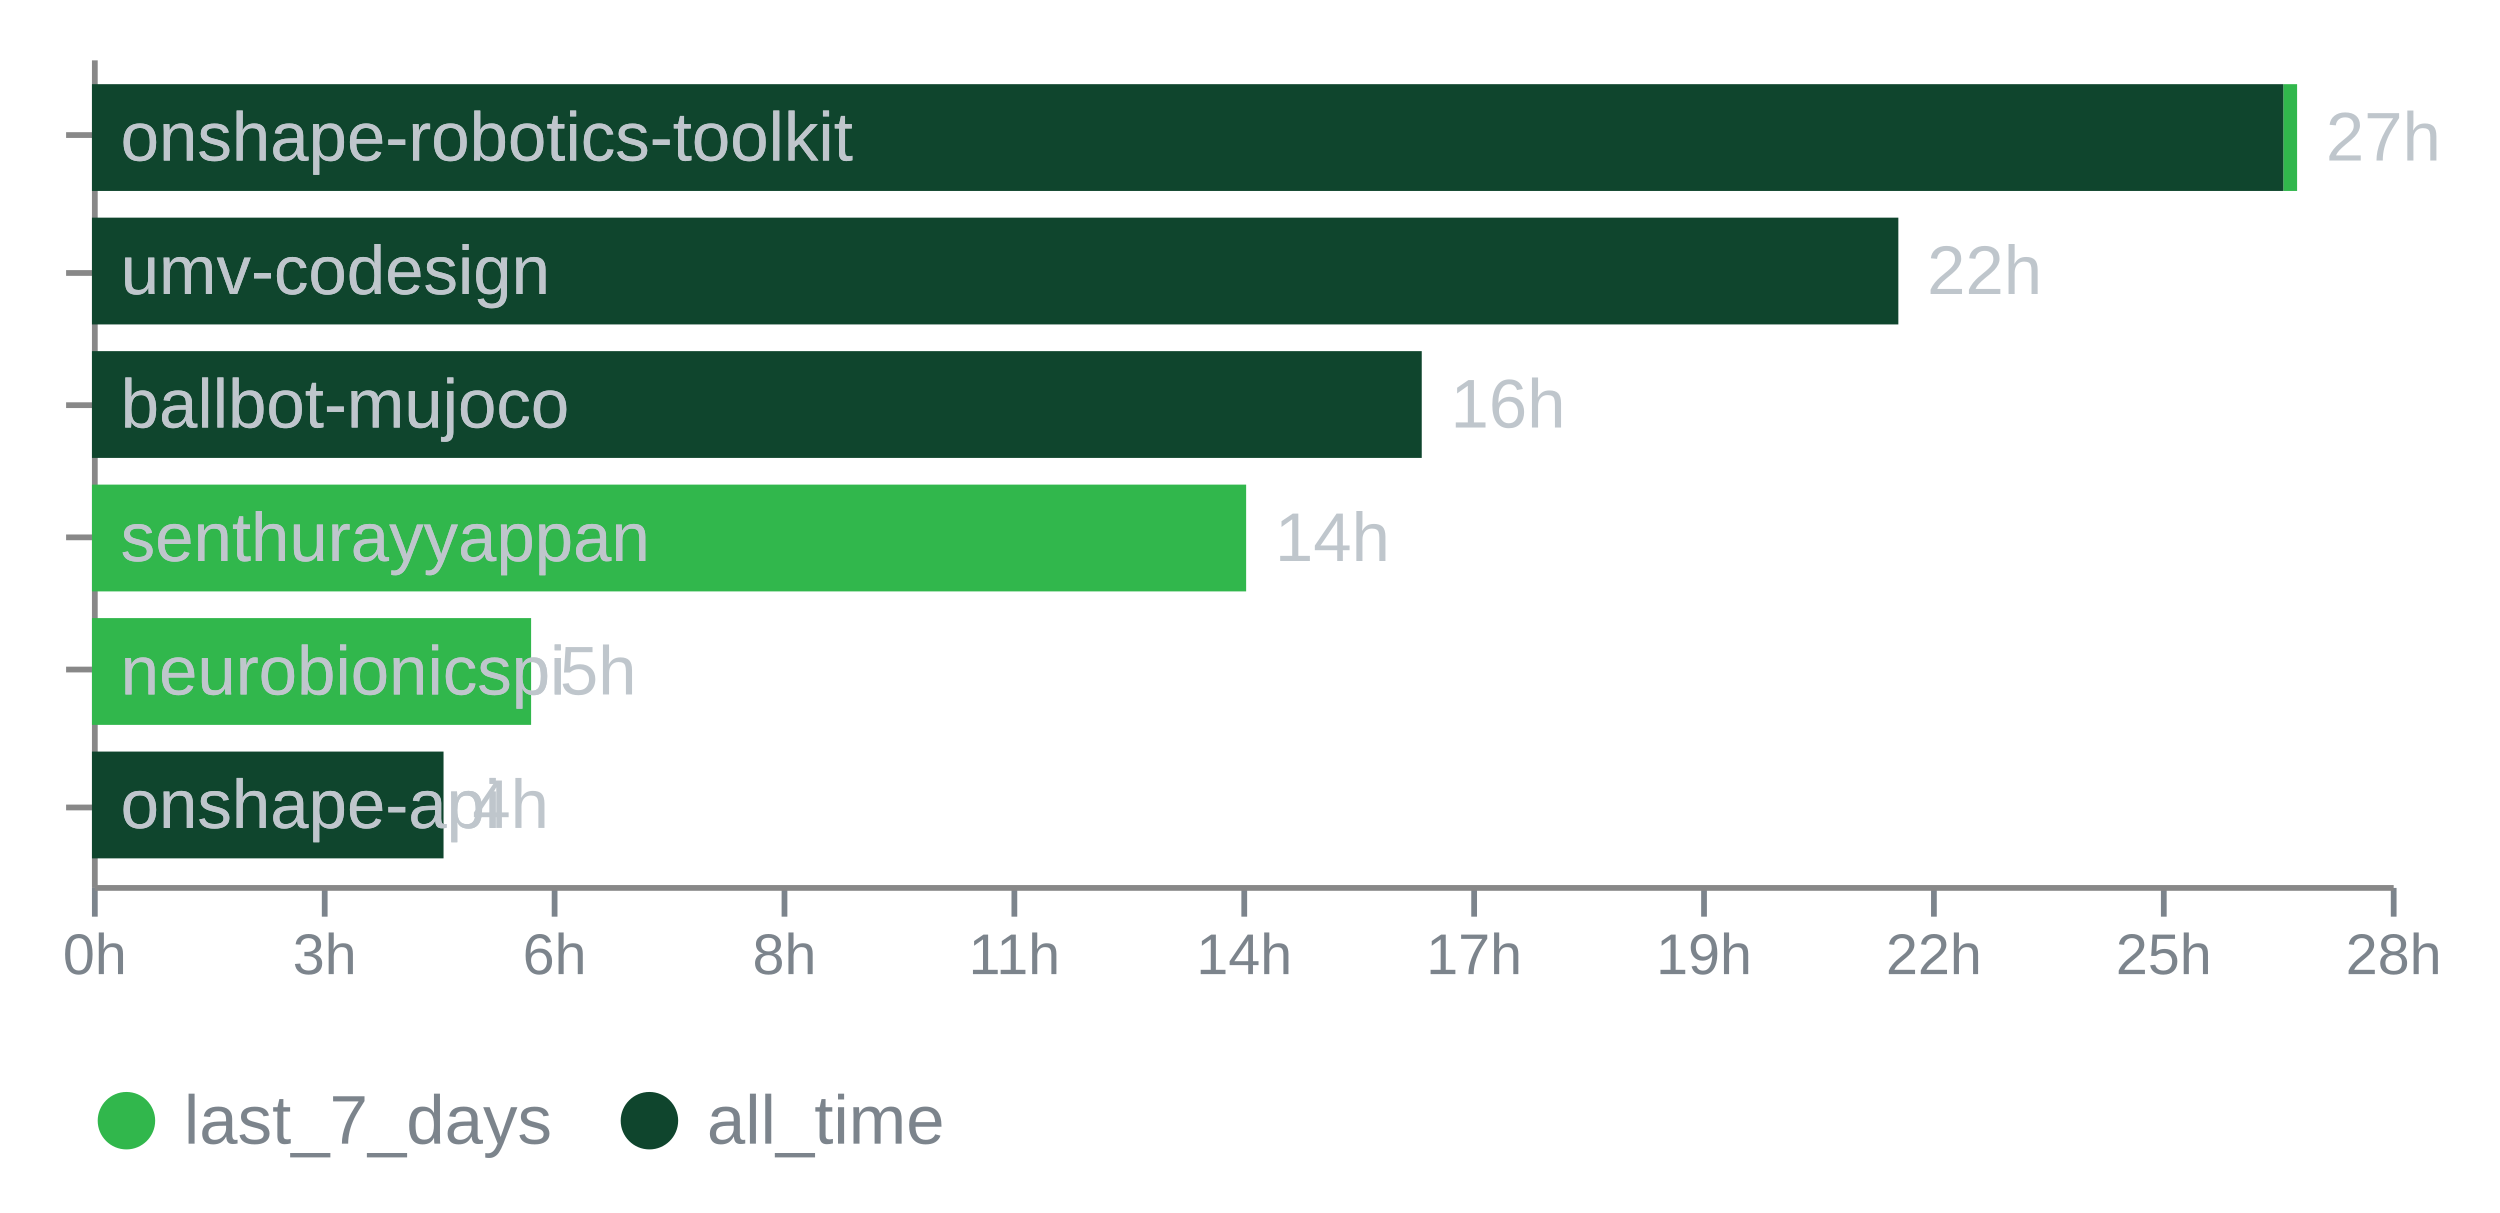
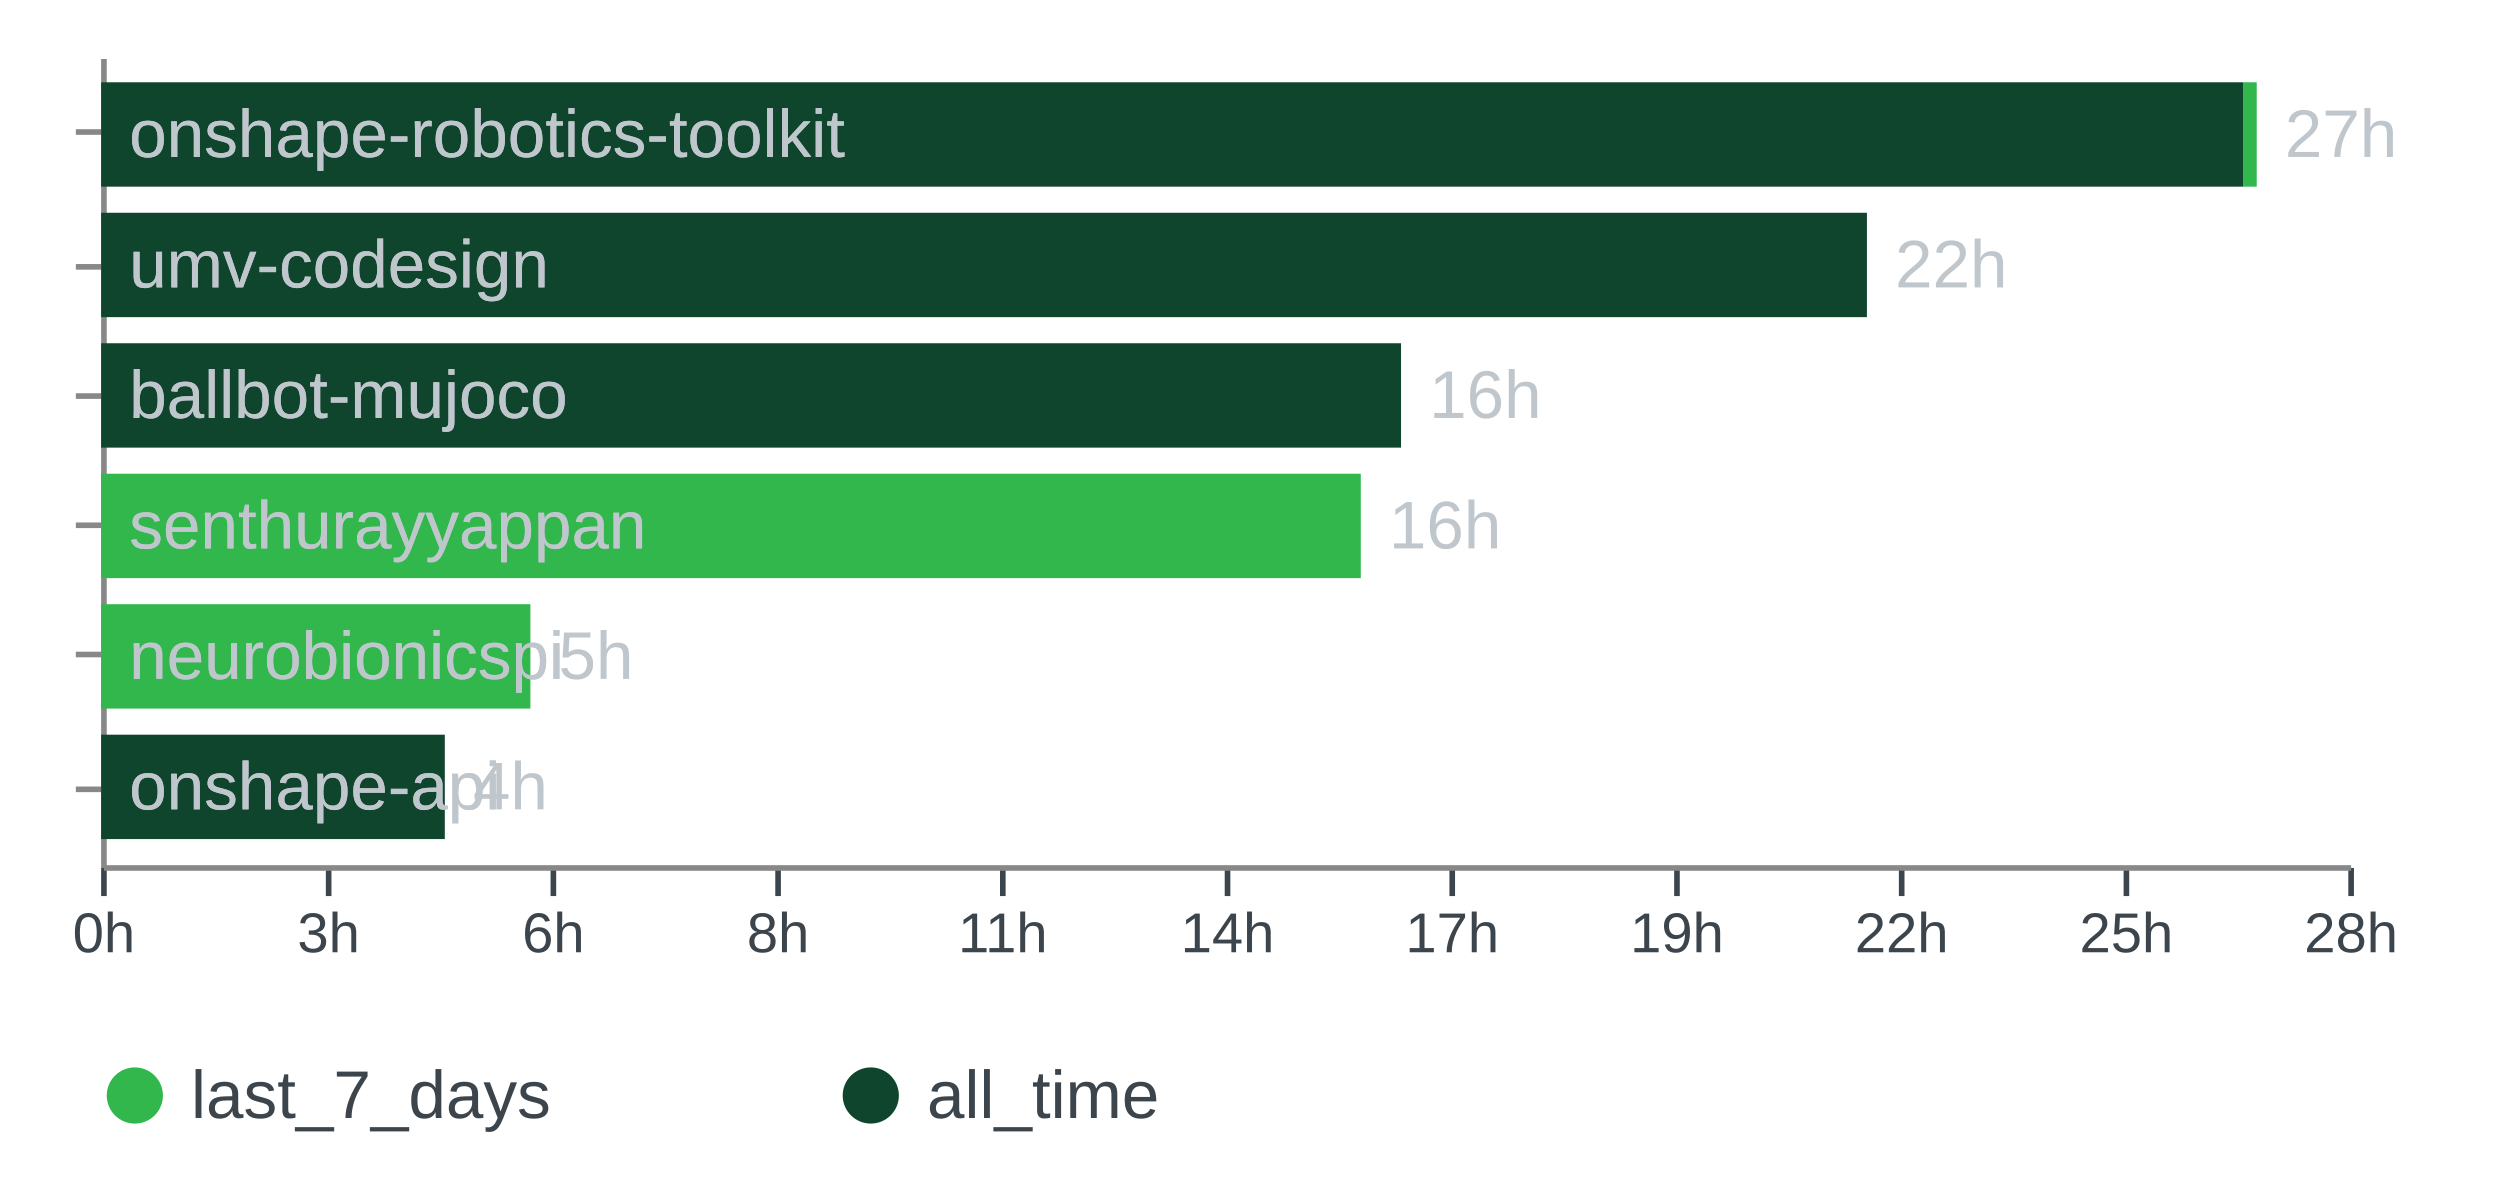
- <svg xmlns="http://www.w3.org/2000/svg" version="1.1" class="marks" width="435" height="211" viewBox="0 0 435 211">
-   <g fill="none" stroke-miterlimit="10" transform="translate(16,10)">
+ <svg xmlns="http://www.w3.org/2000/svg" version="1.1" class="marks" width="445" height="211" viewBox="0 0 445 211">
+   <g fill="none" stroke-miterlimit="10" transform="translate(18,10)">
    <g class="mark-group role-frame root" role="graphics-object" aria-roledescription="group mark container">
      <g transform="translate(0,0)">
        <path class="background" aria-hidden="true" d="M0,0h400v144h-400Z" />
        <g>
          <g class="mark-group role-axis" role="graphics-symbol" aria-roledescription="axis" aria-label="Y-axis for a discrete scale with 6 values: onshape-robotics-toolkit, umv-codesign, ballbot-mujoco, senthurayyappan, neurobionicspi, onshape-api">
            <g transform="translate(0.5,0.5)">
              <path class="background" aria-hidden="true" d="M0,0h0v0h0Z" pointer-events="none" />
              <g>
                <g class="mark-rule role-axis-tick" pointer-events="none">
                  <line transform="translate(0,13)" x2="-5" y2="0" stroke="#888" stroke-width="1" opacity="1" />
                  <line transform="translate(0,37)" x2="-5" y2="0" stroke="#888" stroke-width="1" opacity="1" />
                  <line transform="translate(0,60)" x2="-5" y2="0" stroke="#888" stroke-width="1" opacity="1" />
                  <line transform="translate(0,83)" x2="-5" y2="0" stroke="#888" stroke-width="1" opacity="1" />
                  <line transform="translate(0,106)" x2="-5" y2="0" stroke="#888" stroke-width="1" opacity="1" />
                  <line transform="translate(0,130)" x2="-5" y2="0" stroke="#888" stroke-width="1" opacity="1" />
                </g>
                <g class="mark-rule role-axis-domain" pointer-events="none">
                  <line transform="translate(0,0)" x2="0" y2="144" stroke="#888" stroke-width="1" opacity="1" />
                </g>
              </g>
              <path class="foreground" aria-hidden="true" d="" pointer-events="none" display="none" />
            </g>
          </g>
          <g class="mark-rect role-mark" role="graphics-symbol" aria-roledescription="rect mark container">
            <path d="M381.296,4.645h2.4v18.581h-2.4Z" fill="#31b74c" />
            <path d="M0,4.645h381.296v18.581h-381.296Z" fill="#0f452d" />
            <path d="M314.312,27.871h0v18.581h0Z" fill="#31b74c" />
            <path d="M0,27.871h314.312v18.581h-314.312Z" fill="#0f452d" />
            <path d="M231.384,51.097h0v18.581h0Z" fill="#31b74c" />
            <path d="M0,51.097h231.384v18.581h-231.384Z" fill="#0f452d" />
-             <path d="M0,74.323h200.828v18.581h-200.828Z" fill="#31b74c" />
+             <path d="M0,74.323h224.22v18.581h-224.22Z" fill="#31b74c" />
            <path d="M0,74.323h0v18.581h0Z" fill="#0f452d" />
            <path d="M0,97.548h76.412v18.581h-76.412Z" fill="#31b74c" />
            <path d="M0,97.548h0v18.581h0Z" fill="#0f452d" />
            <path d="M61.176,120.774h0v18.581h0Z" fill="#31b74c" />
            <path d="M0,120.774h61.176v18.581h-61.176Z" fill="#0f452d" />
          </g>
          <g class="mark-text role-mark" role="graphics-object" aria-roledescription="text mark container">
            <text text-anchor="start" transform="translate(5,17.93548)" font-family="Arial, sans-serif" font-size="12px" fill="#bfc6cc">onshape-robotics-toolkit</text>
            <text text-anchor="start" transform="translate(5,17.93548)" font-family="Arial, sans-serif" font-size="12px" fill="#bfc6cc">onshape-robotics-toolkit</text>
            <text text-anchor="start" transform="translate(5,41.16129)" font-family="Arial, sans-serif" font-size="12px" fill="#bfc6cc">umv-codesign</text>
            <text text-anchor="start" transform="translate(5,41.16129)" font-family="Arial, sans-serif" font-size="12px" fill="#bfc6cc">umv-codesign</text>
            <text text-anchor="start" transform="translate(5,64.3871)" font-family="Arial, sans-serif" font-size="12px" fill="#bfc6cc">ballbot-mujoco</text>
            <text text-anchor="start" transform="translate(5,64.3871)" font-family="Arial, sans-serif" font-size="12px" fill="#bfc6cc">ballbot-mujoco</text>
            <text text-anchor="start" transform="translate(5,87.6129)" font-family="Arial, sans-serif" font-size="12px" fill="#bfc6cc">senthurayyappan</text>
            <text text-anchor="start" transform="translate(5,87.6129)" font-family="Arial, sans-serif" font-size="12px" fill="#bfc6cc">senthurayyappan</text>
            <text text-anchor="start" transform="translate(5,110.8387)" font-family="Arial, sans-serif" font-size="12px" fill="#bfc6cc">neurobionicspi</text>
            <text text-anchor="start" transform="translate(5,110.8387)" font-family="Arial, sans-serif" font-size="12px" fill="#bfc6cc">neurobionicspi</text>
            <text text-anchor="start" transform="translate(5,134.0645)" font-family="Arial, sans-serif" font-size="12px" fill="#bfc6cc">onshape-api</text>
            <text text-anchor="start" transform="translate(5,134.0645)" font-family="Arial, sans-serif" font-size="12px" fill="#bfc6cc">onshape-api</text>
          </g>
          <g class="mark-text role-mark" role="graphics-object" aria-roledescription="text mark container">
            <text text-anchor="start" transform="translate(388.696,17.93548)" font-family="Arial, sans-serif" font-size="12px" fill="#bfc6cc">27h</text>
            <text text-anchor="start" transform="translate(319.312,41.16129)" font-family="Arial, sans-serif" font-size="12px" fill="#bfc6cc">22h</text>
            <text text-anchor="start" transform="translate(236.384,64.3871)" font-family="Arial, sans-serif" font-size="12px" fill="#bfc6cc">16h</text>
-             <text text-anchor="start" transform="translate(205.828,87.6129)" font-family="Arial, sans-serif" font-size="12px" fill="#bfc6cc">14h</text>
+             <text text-anchor="start" transform="translate(229.22,87.6129)" font-family="Arial, sans-serif" font-size="12px" fill="#bfc6cc">16h</text>
            <text text-anchor="start" transform="translate(81.412,110.8387)" font-family="Arial, sans-serif" font-size="12px" fill="#bfc6cc">5h</text>
            <text text-anchor="start" transform="translate(66.176,134.0645)" font-family="Arial, sans-serif" font-size="12px" fill="#bfc6cc">4h</text>
          </g>
          <g class="mark-group role-legend" role="graphics-symbol" aria-roledescription="legend" aria-label="Symbol legend for fill color with 2 values: last_7_days, all_time">
            <g transform="translate(0,179)">
-               <path class="background" aria-hidden="true" d="M0,0h149v12h-149Z" pointer-events="none" />
+               <path class="background" aria-hidden="true" d="M0,0h223v12h-223Z" pointer-events="none" />
              <g>
                <g class="mark-group role-legend-entry">
                  <g transform="translate(0,0)">
                    <path class="background" aria-hidden="true" d="M0,0h0v0h0Z" pointer-events="none" />
                    <g>
                      <g class="mark-group role-scope" role="graphics-object" aria-roledescription="group mark container">
                        <g transform="translate(0,0)">
-                           <path class="background" aria-hidden="true" d="M0,0h80.043v12h-80.043Z" pointer-events="none" opacity="1" />
+                           <path class="background" aria-hidden="true" d="M0,0h121v12h-121Z" pointer-events="none" opacity="1" />
                          <g>
                            <g class="mark-symbol role-legend-symbol" pointer-events="none">
                              <path transform="translate(6,6)" d="M5,0A5,5,0,1,1,-5,0A5,5,0,1,1,5,0" fill="#31b74c" stroke-width="1.5" opacity="1" />
                            </g>
                            <g class="mark-text role-legend-label" pointer-events="none">
-                               <text text-anchor="start" transform="translate(16,10)" font-family="Arial, sans-serif" font-size="12px" fill="#7c848c" opacity="1">last_7_days</text>
+                               <text text-anchor="start" transform="translate(16,10)" font-family="Arial, sans-serif" font-size="12px" fill="#3c444c" opacity="1">last_7_days</text>
                            </g>
                          </g>
                          <path class="foreground" aria-hidden="true" d="" pointer-events="none" display="none" />
                        </g>
-                         <g transform="translate(91,0)">
-                           <path class="background" aria-hidden="true" d="M0,0h57.35v12h-57.35Z" pointer-events="none" opacity="1" />
+                         <g transform="translate(131,0)">
+                           <path class="background" aria-hidden="true" d="M0,0h92v12h-92Z" pointer-events="none" opacity="1" />
                          <g>
                            <g class="mark-symbol role-legend-symbol" pointer-events="none">
                              <path transform="translate(6,6)" d="M5,0A5,5,0,1,1,-5,0A5,5,0,1,1,5,0" fill="#0f452d" stroke-width="1.5" opacity="1" />
                            </g>
                            <g class="mark-text role-legend-label" pointer-events="none">
-                               <text text-anchor="start" transform="translate(16,10)" font-family="Arial, sans-serif" font-size="12px" fill="#7c848c" opacity="1">all_time</text>
+                               <text text-anchor="start" transform="translate(16,10)" font-family="Arial, sans-serif" font-size="12px" fill="#3c444c" opacity="1">all_time</text>
                            </g>
                          </g>
                          <path class="foreground" aria-hidden="true" d="" pointer-events="none" display="none" />
                        </g>
                      </g>
                    </g>
                    <path class="foreground" aria-hidden="true" d="" pointer-events="none" display="none" />
                  </g>
                </g>
              </g>
              <path class="foreground" aria-hidden="true" d="" pointer-events="none" display="none" />
            </g>
          </g>
          <g class="mark-group role-axis" role="graphics-symbol" aria-roledescription="axis" aria-label="X-axis for a linear scale with values from 0k to 100k">
            <g transform="translate(0.5,144.5)">
              <path class="background" aria-hidden="true" d="M0,0h0v0h0Z" pointer-events="none" />
              <g>
                <g class="mark-rule role-axis-tick" pointer-events="none">
-                   <line transform="translate(0,0)" x2="0" y2="5" stroke="#7c848c" stroke-width="1" opacity="1" />
-                   <line transform="translate(40,0)" x2="0" y2="5" stroke="#7c848c" stroke-width="1" opacity="1" />
-                   <line transform="translate(80,0)" x2="0" y2="5" stroke="#7c848c" stroke-width="1" opacity="1" />
-                   <line transform="translate(120,0)" x2="0" y2="5" stroke="#7c848c" stroke-width="1" opacity="1" />
-                   <line transform="translate(160,0)" x2="0" y2="5" stroke="#7c848c" stroke-width="1" opacity="1" />
-                   <line transform="translate(200,0)" x2="0" y2="5" stroke="#7c848c" stroke-width="1" opacity="1" />
-                   <line transform="translate(240,0)" x2="0" y2="5" stroke="#7c848c" stroke-width="1" opacity="1" />
-                   <line transform="translate(280,0)" x2="0" y2="5" stroke="#7c848c" stroke-width="1" opacity="1" />
-                   <line transform="translate(320,0)" x2="0" y2="5" stroke="#7c848c" stroke-width="1" opacity="1" />
-                   <line transform="translate(360,0)" x2="0" y2="5" stroke="#7c848c" stroke-width="1" opacity="1" />
-                   <line transform="translate(400,0)" x2="0" y2="5" stroke="#7c848c" stroke-width="1" opacity="1" />
+                   <line transform="translate(0,0)" x2="0" y2="5" stroke="#3c444c" stroke-width="1" opacity="1" />
+                   <line transform="translate(40,0)" x2="0" y2="5" stroke="#3c444c" stroke-width="1" opacity="1" />
+                   <line transform="translate(80,0)" x2="0" y2="5" stroke="#3c444c" stroke-width="1" opacity="1" />
+                   <line transform="translate(120,0)" x2="0" y2="5" stroke="#3c444c" stroke-width="1" opacity="1" />
+                   <line transform="translate(160,0)" x2="0" y2="5" stroke="#3c444c" stroke-width="1" opacity="1" />
+                   <line transform="translate(200,0)" x2="0" y2="5" stroke="#3c444c" stroke-width="1" opacity="1" />
+                   <line transform="translate(240,0)" x2="0" y2="5" stroke="#3c444c" stroke-width="1" opacity="1" />
+                   <line transform="translate(280,0)" x2="0" y2="5" stroke="#3c444c" stroke-width="1" opacity="1" />
+                   <line transform="translate(320,0)" x2="0" y2="5" stroke="#3c444c" stroke-width="1" opacity="1" />
+                   <line transform="translate(360,0)" x2="0" y2="5" stroke="#3c444c" stroke-width="1" opacity="1" />
+                   <line transform="translate(400,0)" x2="0" y2="5" stroke="#3c444c" stroke-width="1" opacity="1" />
                </g>
                <g class="mark-text role-axis-label" pointer-events="none">
-                   <text text-anchor="middle" transform="translate(0,15)" font-family="Arial, sans-serif" font-size="10px" fill="#7c848c" opacity="1">0h</text>
-                   <text text-anchor="middle" transform="translate(40,15)" font-family="Arial, sans-serif" font-size="10px" fill="#7c848c" opacity="1">3h</text>
-                   <text text-anchor="middle" transform="translate(80,15)" font-family="Arial, sans-serif" font-size="10px" fill="#7c848c" opacity="1">6h</text>
-                   <text text-anchor="middle" transform="translate(120,15)" font-family="Arial, sans-serif" font-size="10px" fill="#7c848c" opacity="1">8h</text>
-                   <text text-anchor="middle" transform="translate(160,15)" font-family="Arial, sans-serif" font-size="10px" fill="#7c848c" opacity="1">11h</text>
-                   <text text-anchor="middle" transform="translate(200,15)" font-family="Arial, sans-serif" font-size="10px" fill="#7c848c" opacity="1">14h</text>
-                   <text text-anchor="middle" transform="translate(240,15)" font-family="Arial, sans-serif" font-size="10px" fill="#7c848c" opacity="1">17h</text>
-                   <text text-anchor="middle" transform="translate(280,15)" font-family="Arial, sans-serif" font-size="10px" fill="#7c848c" opacity="1">19h</text>
-                   <text text-anchor="middle" transform="translate(320,15)" font-family="Arial, sans-serif" font-size="10px" fill="#7c848c" opacity="1">22h</text>
-                   <text text-anchor="middle" transform="translate(360,15)" font-family="Arial, sans-serif" font-size="10px" fill="#7c848c" opacity="1">25h</text>
-                   <text text-anchor="middle" transform="translate(400,15)" font-family="Arial, sans-serif" font-size="10px" fill="#7c848c" opacity="1">28h</text>
+                   <text text-anchor="middle" transform="translate(0,15)" font-family="Arial, sans-serif" font-size="10px" fill="#3c444c" opacity="1">0h</text>
+                   <text text-anchor="middle" transform="translate(40,15)" font-family="Arial, sans-serif" font-size="10px" fill="#3c444c" opacity="1">3h</text>
+                   <text text-anchor="middle" transform="translate(80,15)" font-family="Arial, sans-serif" font-size="10px" fill="#3c444c" opacity="1">6h</text>
+                   <text text-anchor="middle" transform="translate(120,15)" font-family="Arial, sans-serif" font-size="10px" fill="#3c444c" opacity="1">8h</text>
+                   <text text-anchor="middle" transform="translate(160,15)" font-family="Arial, sans-serif" font-size="10px" fill="#3c444c" opacity="1">11h</text>
+                   <text text-anchor="middle" transform="translate(200,15)" font-family="Arial, sans-serif" font-size="10px" fill="#3c444c" opacity="1">14h</text>
+                   <text text-anchor="middle" transform="translate(240,15)" font-family="Arial, sans-serif" font-size="10px" fill="#3c444c" opacity="1">17h</text>
+                   <text text-anchor="middle" transform="translate(280,15)" font-family="Arial, sans-serif" font-size="10px" fill="#3c444c" opacity="1">19h</text>
+                   <text text-anchor="middle" transform="translate(320,15)" font-family="Arial, sans-serif" font-size="10px" fill="#3c444c" opacity="1">22h</text>
+                   <text text-anchor="middle" transform="translate(360,15)" font-family="Arial, sans-serif" font-size="10px" fill="#3c444c" opacity="1">25h</text>
+                   <text text-anchor="middle" transform="translate(400,15)" font-family="Arial, sans-serif" font-size="10px" fill="#3c444c" opacity="1">28h</text>
                </g>
                <g class="mark-rule role-axis-domain" pointer-events="none">
                  <line transform="translate(0,0)" x2="400" y2="0" stroke="#888" stroke-width="1" opacity="1" />
                </g>
              </g>
              <path class="foreground" aria-hidden="true" d="" pointer-events="none" display="none" />
            </g>
          </g>
        </g>
        <path class="foreground" aria-hidden="true" d="" display="none" />
      </g>
    </g>
  </g>
</svg>
